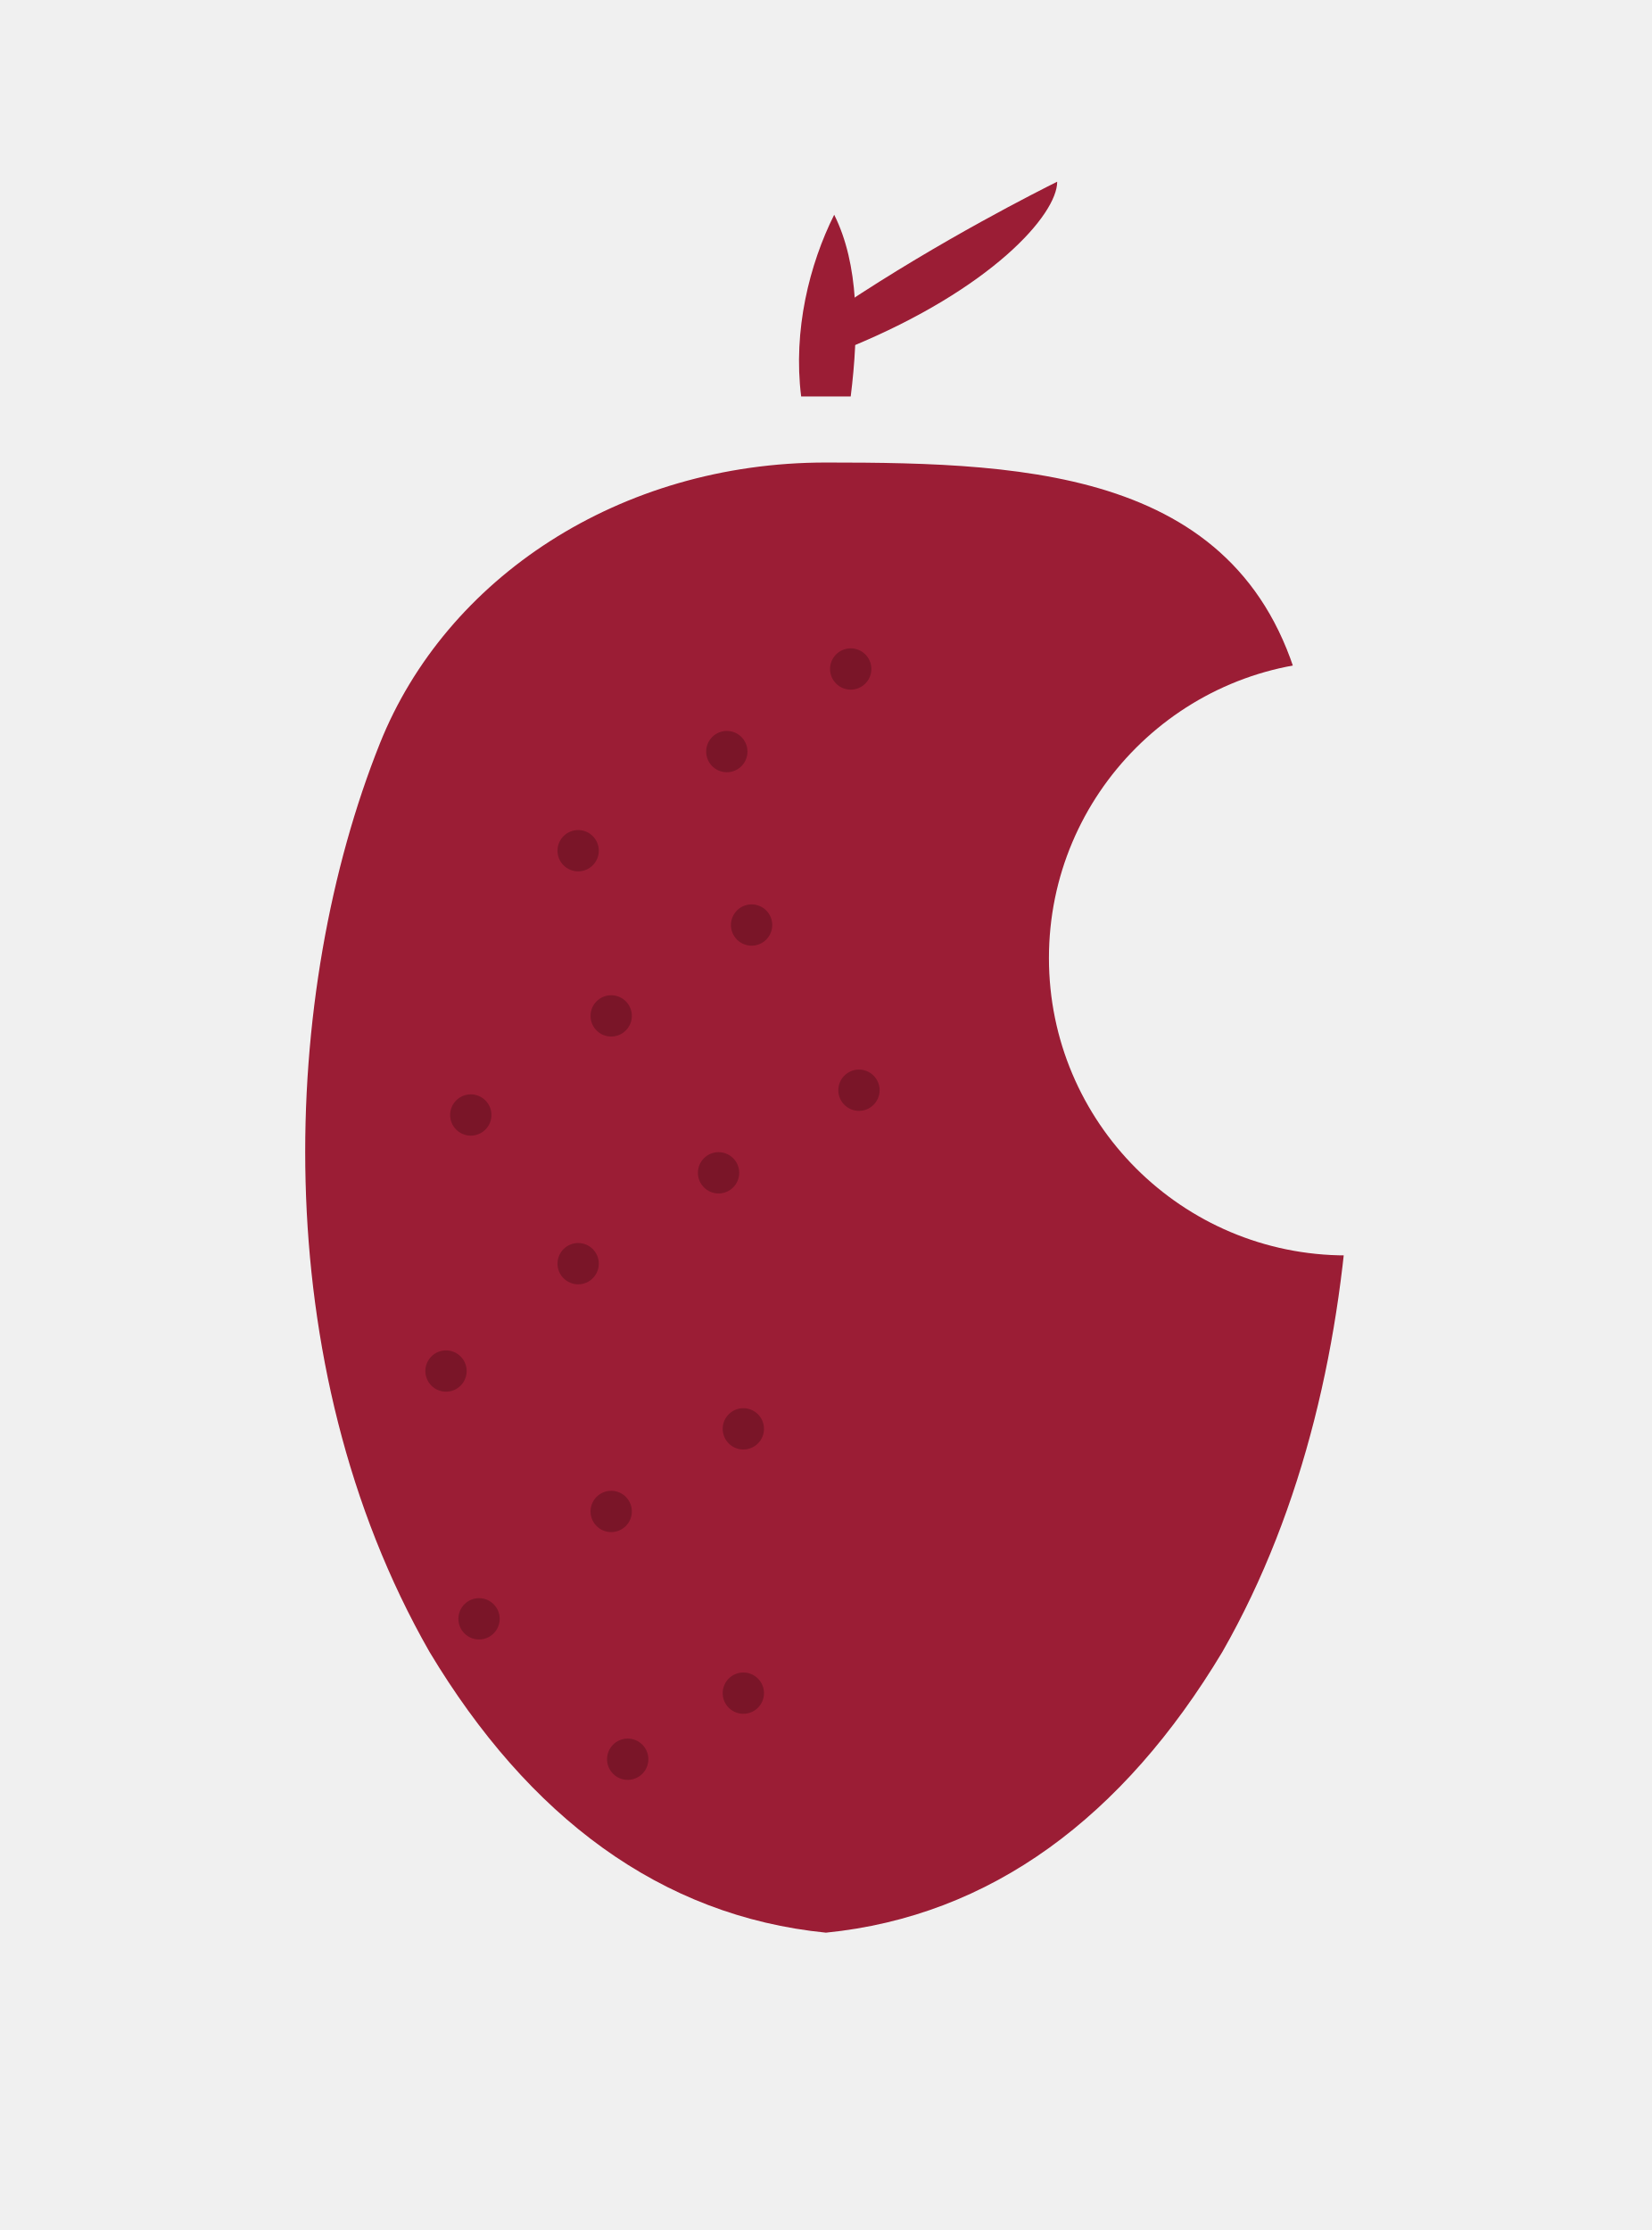
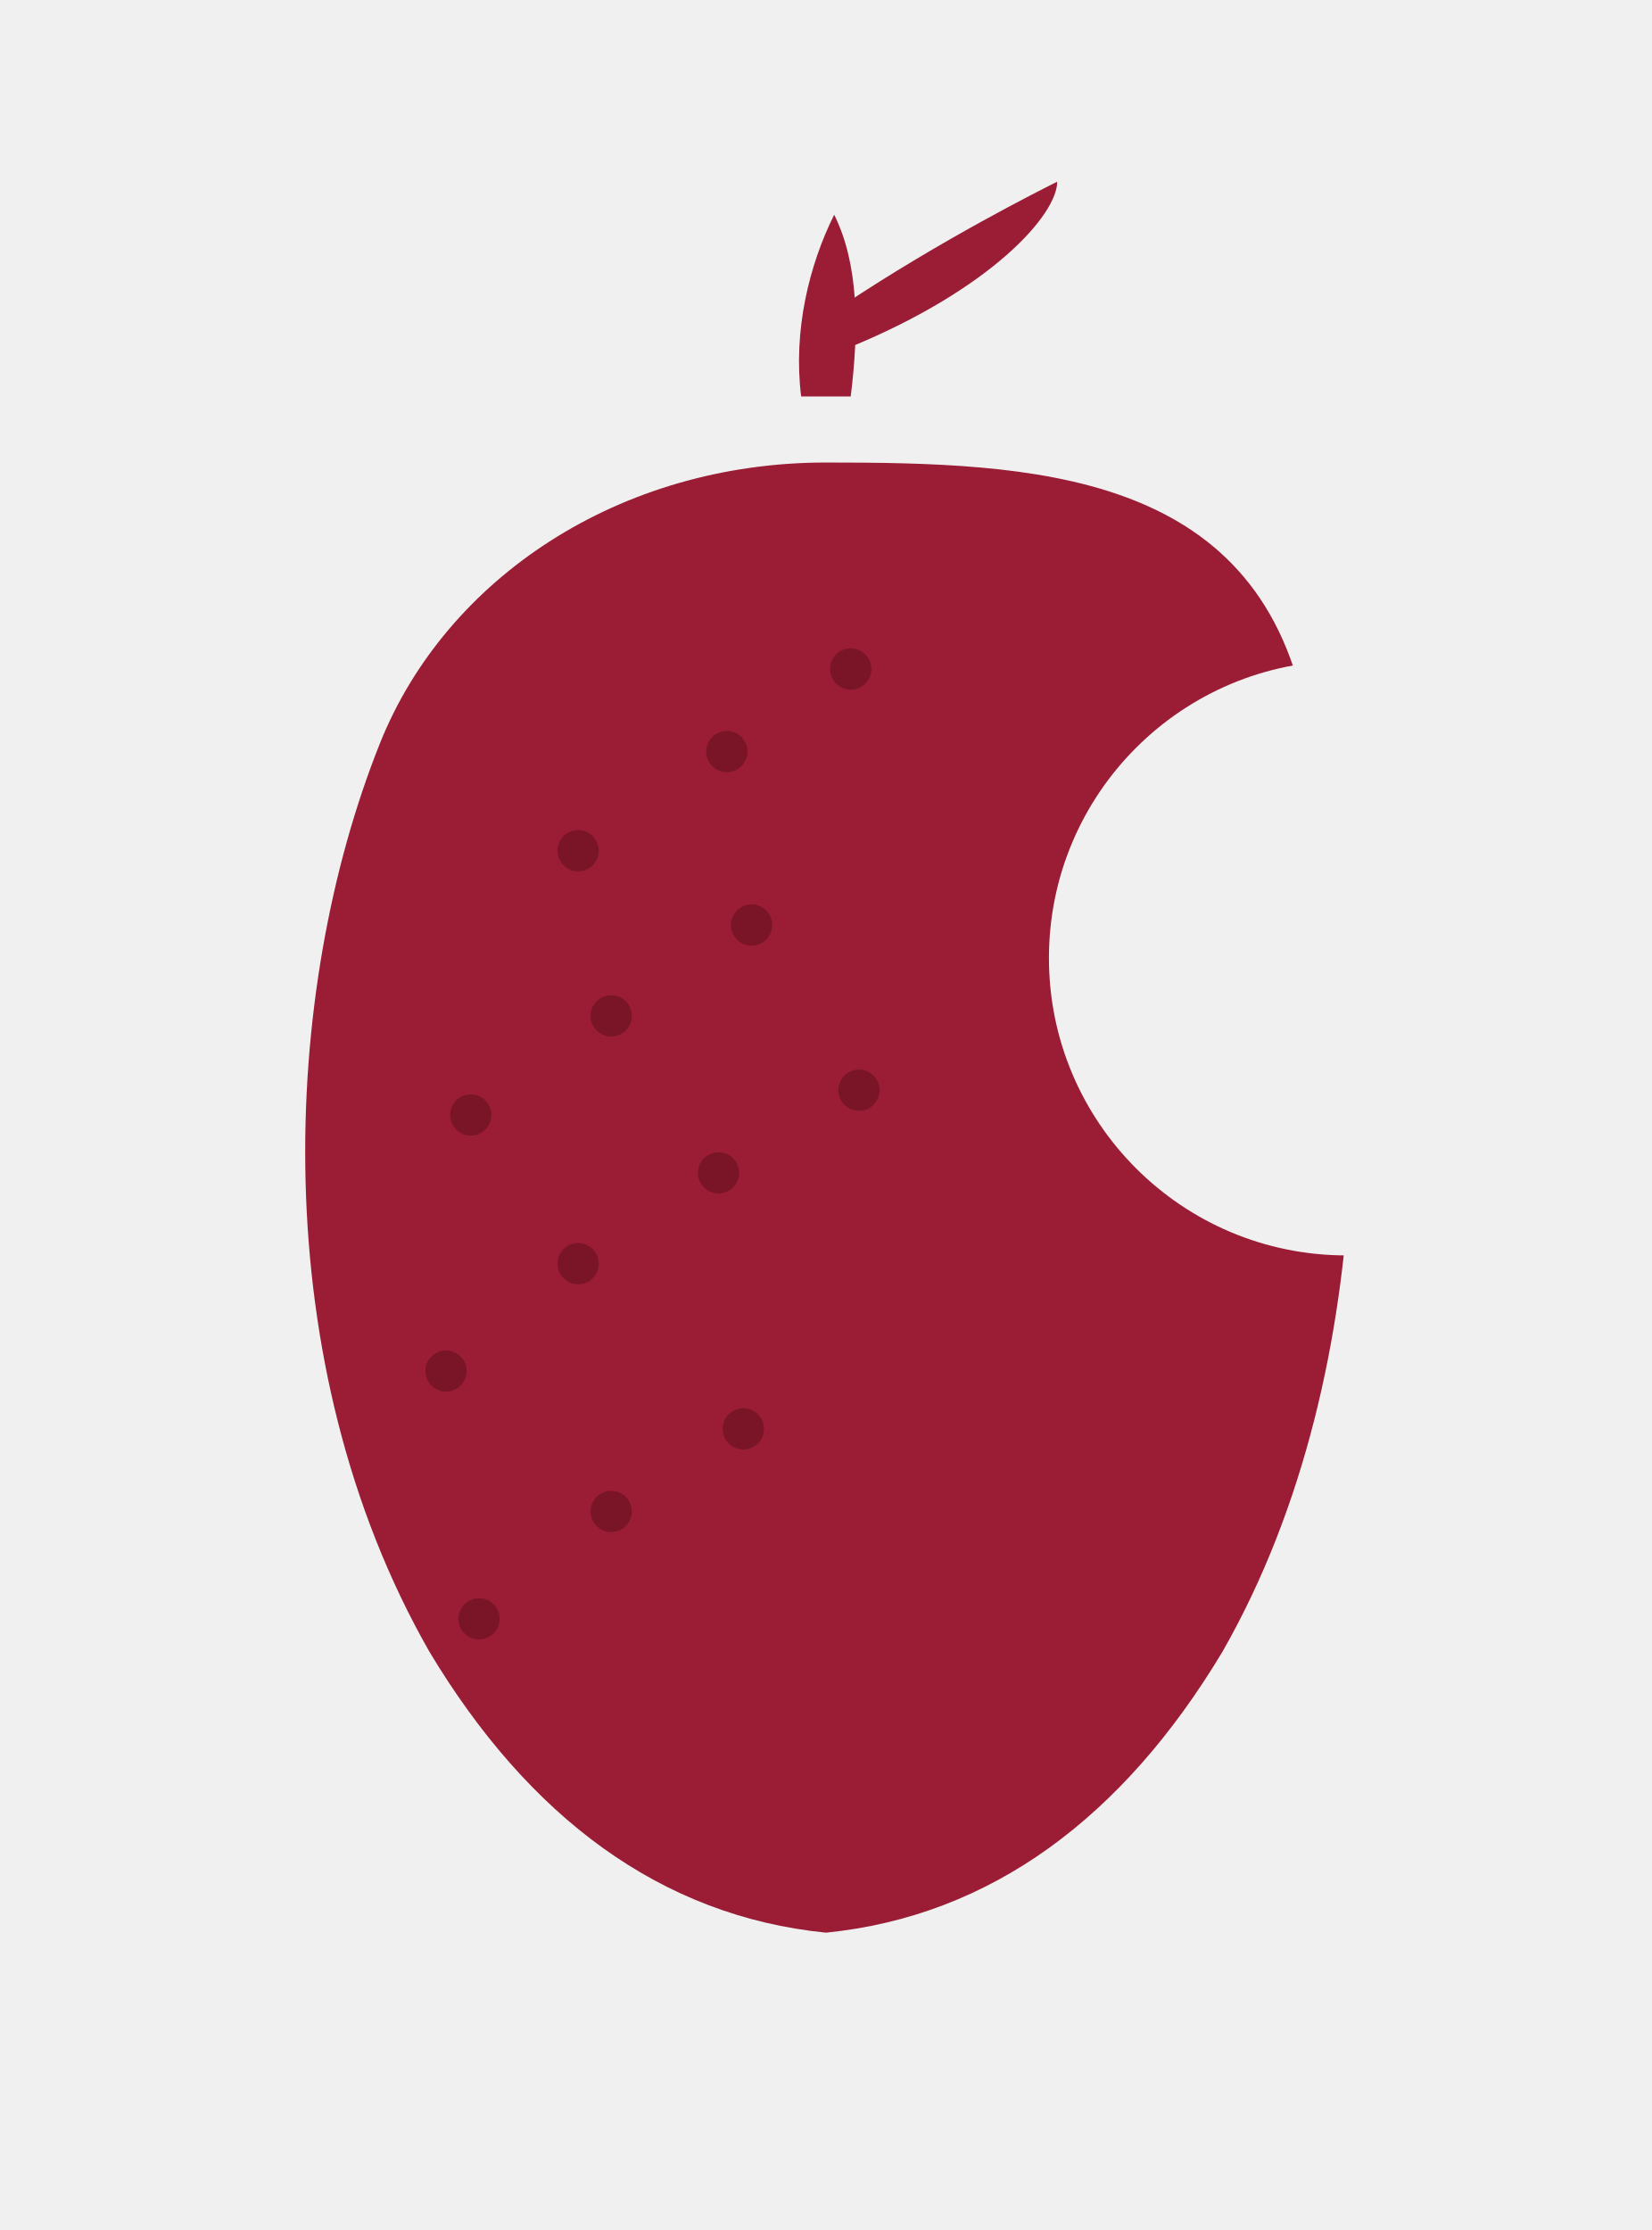
<svg xmlns="http://www.w3.org/2000/svg" viewBox="0 0 200 270" role="img" aria-label="chumbo.io">
  <defs>
    <mask id="bite">
      <rect width="200" height="270" fill="white" />
      <circle cx="163" cy="116" r="36" fill="black" />
    </mask>
    <clipPath id="body-clip">
      <path d="M100,56 C75,56 54,70 46,90                C34,120 32,165 52,200                C64,220 80,232 100,234                C120,232 136,220 148,200                C168,165 166,118 158,86                C152,57 125,56 100,56Z" />
    </clipPath>
  </defs>
  <path d="M100,56 C75,56 54,70 46,90            C34,120 32,165 52,200            C64,220 80,232 100,234            C120,232 136,220 148,200            C168,165 166,118 158,86            C152,57 125,56 100,56Z" fill="#9B1D35" mask="url(#bite)" />
  <g fill="#7A1528" clip-path="url(#body-clip)" mask="url(#bite)">
    <circle cx="70" cy="103" r="2.5" />
    <circle cx="88" cy="91" r="2.5" />
    <circle cx="103" cy="81" r="2.5" />
    <circle cx="57" cy="135" r="2.5" />
    <circle cx="74" cy="123" r="2.5" />
    <circle cx="91" cy="112" r="2.5" />
    <circle cx="54" cy="166" r="2.5" />
    <circle cx="70" cy="153" r="2.5" />
    <circle cx="87" cy="142" r="2.5" />
    <circle cx="104" cy="132" r="2.5" />
    <circle cx="58" cy="196" r="2.5" />
    <circle cx="74" cy="183" r="2.5" />
    <circle cx="90" cy="173" r="2.5" />
-     <circle cx="76" cy="213" r="2.5" />
-     <circle cx="90" cy="205" r="2.5" />
  </g>
  <g fill="#9B1D35">
    <path d="M97,48 C96,40 98,32 101,26                     C104,32 104,40 103,48 Z" />
    <path d="M102,37 C114,29 126,23 128,22                      C128,26 120,35 103,42 Z" />
  </g>
</svg>
